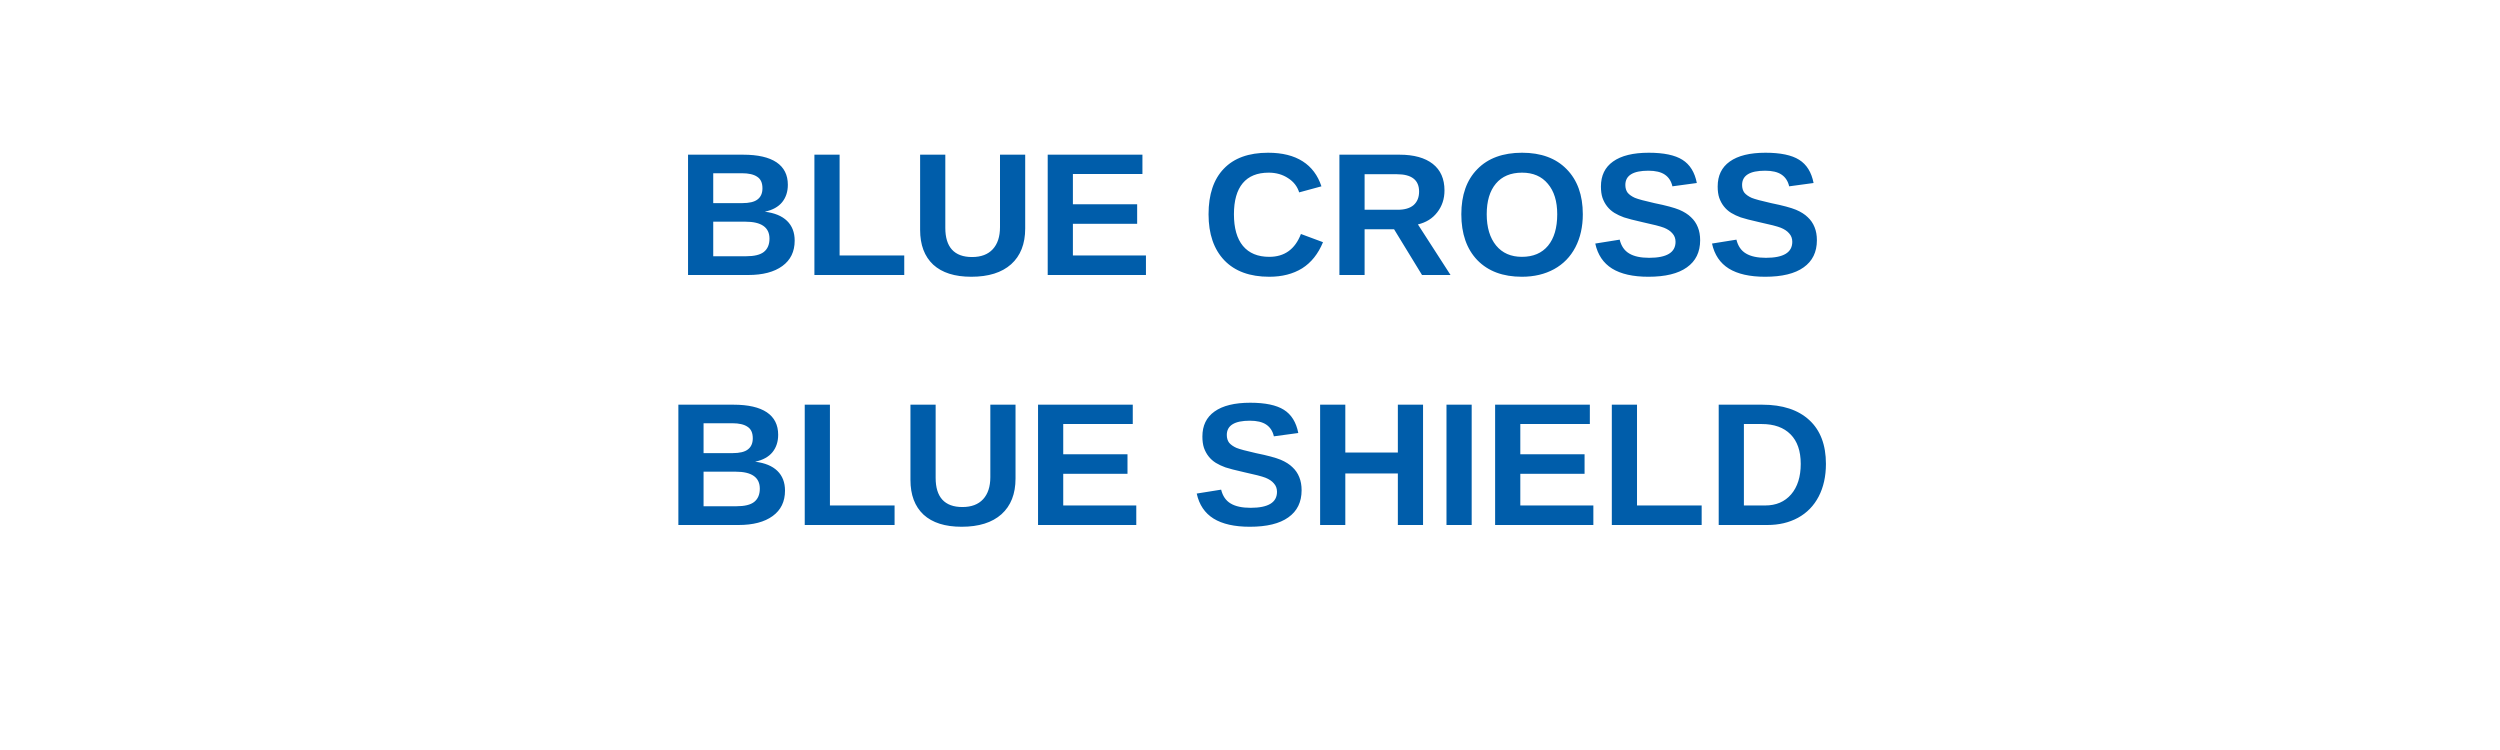
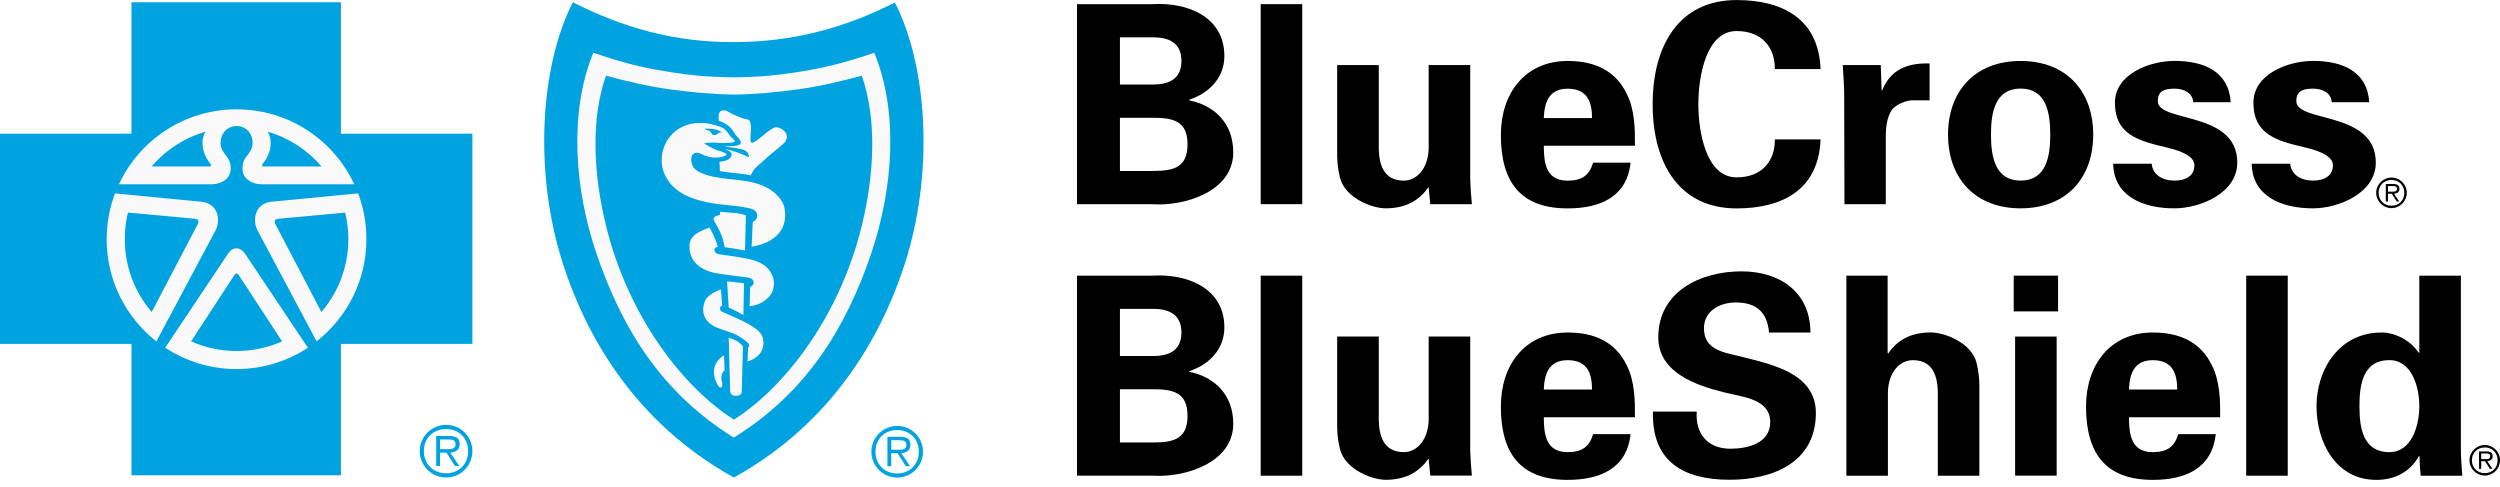
- <svg xmlns="http://www.w3.org/2000/svg" viewBox="0 0 200 60">
-   <text x="100" y="22" text-anchor="middle" font-family="Arial,sans-serif" font-weight="700" font-size="14" fill="#005DAA">BLUE CROSS</text>
-   <text x="100" y="42" text-anchor="middle" font-family="Arial,sans-serif" font-weight="700" font-size="14" fill="#005DAA">BLUE SHIELD</text>
+ <svg xmlns="http://www.w3.org/2000/svg" width="190" height="37" viewBox="0 0 190 37" fill="none">
+   <g id="BCBS Logo" clip-path="url(#clip0_5539_17203)">
+     <g id="Group">
+       <g id="Group_2">
+         <path id="Vector" d="M81.852 15.517V0.317H87.558C90.274 0.149 93.052 1.287 93.052 4.255C93.052 5.917 91.892 7.077 90.38 7.58V7.624C92.298 8.025 93.727 9.352 93.727 11.584C93.727 14.595 89.939 15.689 87.602 15.521H81.852V15.517ZM87.663 6.42C89.035 6.42 89.789 5.851 89.789 4.63C89.789 3.408 89.03 2.839 87.663 2.839H85.115V6.424H87.663V6.42ZM87.663 12.99C89.202 12.99 90.252 12.717 90.252 10.971C90.252 9.224 89.198 8.951 87.663 8.951H85.115V12.995H87.663V12.99Z" fill="black" />
+         <path id="Vector_2" d="M98.97 0.316V15.516H95.812V0.316H98.97Z" fill="black" />
+         <path id="Vector_3" d="M108.574 14.21C107.9 15.18 106.912 15.833 105.311 15.833C104.258 15.833 102.216 15.034 101.837 13.495C101.669 12.843 101.625 12.168 101.625 11.811V4.945H104.787V11.286C104.804 12.424 105.122 13.729 106.683 13.729C107.671 13.729 108.535 12.825 108.579 11.286V4.945H111.736V13.623C111.758 14.254 111.798 14.889 111.864 15.52H108.702L108.574 14.214V14.21Z" fill="black" />
+         <path id="Vector_4" d="M117.329 11.075C117.329 12.442 117.519 13.73 119.142 13.73C120.235 13.73 120.782 13.329 121.078 12.363H123.922C123.648 14.973 121.602 15.838 119.142 15.838C115.522 15.838 114.066 13.796 114.066 10.255C114.066 7.076 115.918 4.633 119.142 4.633C121.122 4.633 122.762 5.307 123.648 7.16C123.944 7.75 124.089 8.381 124.173 9.056C124.257 9.708 124.257 10.383 124.257 11.075H117.329ZM120.994 8.972C120.994 7.812 120.681 6.741 119.142 6.741C117.691 6.741 117.374 7.817 117.329 8.972H120.994Z" fill="black" />
+         <path id="Vector_5" d="M134.888 5.242C134.91 3.642 133.94 2.359 131.982 2.359C129.667 2.359 129.076 5.789 129.076 7.919C129.076 10.049 129.667 13.48 131.982 13.48C133.94 13.48 134.91 12.196 134.888 10.596H138.363C138.217 14.406 135.479 15.839 131.982 15.839C127.581 15.839 125.602 12.364 125.602 7.924C125.602 3.483 127.581 0.004 131.982 0.004C135.479 0.004 138.217 1.437 138.363 5.247H134.888V5.242Z" fill="black" />
+         <path id="Vector_6" d="M142.939 4.947L143.001 6.865H143.045C143.72 5.203 145.069 4.779 146.648 4.823V7.623H145.281C144.751 7.668 144.059 7.959 143.742 8.404C143.402 8.995 143.34 9.581 143.318 10.278V15.521H140.179L140.157 7.055C140.157 6.614 140.095 5.727 140.051 4.947H142.935H142.939Z" fill="black" />
+         <path id="Vector_7" d="M153.567 15.833C150.114 15.833 148.051 13.558 148.051 10.233C148.051 6.908 150.114 4.633 153.567 4.633C157.02 4.633 159.084 6.908 159.084 10.233C159.084 13.558 157.02 15.833 153.567 15.833ZM153.567 13.725C155.503 13.725 155.82 11.913 155.82 10.229C155.82 8.544 155.507 6.732 153.567 6.732C151.627 6.732 151.314 8.544 151.314 10.229C151.314 11.913 151.631 13.725 153.567 13.725Z" fill="black" />
+         <path id="Vector_8" d="M166.687 7.769C166.643 7.054 165.972 6.737 165.254 6.737C164.389 6.737 163.993 6.988 163.993 7.685C163.993 9.347 170.034 8.399 170.034 12.359C170.034 14.674 167.212 15.834 165.254 15.834C162.789 15.834 160.641 14.864 160.602 12.443H163.53C163.591 13.263 164.328 13.726 165.258 13.726C166.122 13.726 166.775 13.369 166.775 12.549C166.775 11.728 165.258 11.349 164.628 11.199C162.608 10.714 160.734 10.273 160.734 7.808C160.734 5.599 163.41 4.629 165.262 4.629C167.494 4.629 169.39 5.427 169.535 7.769H166.691H166.687Z" fill="black" />
+         <path id="Vector_9" d="M177.214 7.769C177.174 7.054 176.5 6.737 175.781 6.737C174.917 6.737 174.52 6.988 174.52 7.685C174.52 9.347 180.561 8.399 180.561 12.359C180.561 14.674 177.739 15.834 175.781 15.834C173.316 15.834 171.169 14.864 171.129 12.443H174.057C174.119 13.263 174.859 13.726 175.785 13.726C176.65 13.726 177.302 13.369 177.302 12.549C177.302 11.728 175.785 11.349 175.155 11.199C173.131 10.714 171.261 10.273 171.261 7.808C171.261 5.599 173.933 4.629 175.79 4.629C178.021 4.629 179.917 5.427 180.063 7.769H177.219H177.214Z" fill="black" />
+         <path id="Vector_10" d="M81.852 36.154V20.95H87.558C90.274 20.782 93.052 21.92 93.052 24.887C93.052 26.55 91.892 27.709 90.38 28.212V28.252C92.298 28.653 93.727 29.98 93.727 32.212C93.727 35.223 89.939 36.317 87.602 36.149H81.852V36.154ZM87.663 27.057C89.035 27.057 89.789 26.488 89.789 25.266C89.789 24.045 89.03 23.476 87.663 23.476H85.115V27.057H87.663ZM87.663 33.627C89.202 33.627 90.252 33.354 90.252 31.603C90.252 29.852 89.198 29.583 87.663 29.583H85.115V33.627H87.663Z" fill="black" />
+         <path id="Vector_11" d="M98.97 20.95V36.154H95.812V20.95H98.97Z" fill="black" />
+         <path id="Vector_12" d="M108.574 34.843C107.9 35.813 106.912 36.465 105.311 36.465C104.258 36.465 102.216 35.667 101.837 34.128C101.669 33.476 101.625 32.801 101.625 32.444V25.578H104.787V31.919C104.804 33.057 105.122 34.362 106.683 34.362C107.671 34.362 108.535 33.458 108.579 31.919V25.578H111.736V34.252C111.758 34.882 111.798 35.517 111.864 36.148H108.702L108.574 34.843Z" fill="black" />
+         <path id="Vector_13" d="M117.329 31.707C117.329 33.079 117.519 34.362 119.142 34.362C120.235 34.362 120.782 33.961 121.078 32.995H123.922C123.648 35.606 121.602 36.47 119.142 36.47C115.522 36.47 114.066 34.428 114.066 30.892C114.066 27.712 115.918 25.27 119.142 25.27C121.122 25.27 122.762 25.944 123.648 27.796C123.944 28.387 124.089 29.018 124.173 29.692C124.257 30.345 124.257 31.02 124.257 31.712H117.329V31.707ZM120.994 29.604C120.994 28.444 120.681 27.373 119.142 27.373C117.691 27.373 117.374 28.449 117.329 29.604H120.994Z" fill="black" />
+         <path id="Vector_14" d="M134.448 25.284C134.32 23.745 133.5 22.987 131.921 22.987C130.722 22.987 129.5 23.617 129.5 24.944C129.5 26.589 130.973 26.774 132.278 27.092C134.593 27.683 138.006 28.335 138.006 31.387C138.006 35.157 134.721 36.462 131.458 36.462C127.983 36.462 125.523 35.117 125.624 31.281H128.953C128.825 32.965 129.796 34.103 131.502 34.103C132.807 34.103 134.536 33.702 134.536 32.079C134.536 30.289 132.366 30.165 131.061 29.826C128.936 29.301 126.03 28.331 126.03 25.637C126.03 22.162 129.231 20.623 132.349 20.623C135.299 20.623 137.592 22.224 137.592 25.275H134.452L134.448 25.284Z" fill="black" />
+         <path id="Vector_15" d="M140.324 36.154V20.949H143.459V26.823L143.504 26.867C144.156 25.897 145.148 25.266 146.745 25.266C147.798 25.266 149.84 26.047 150.219 27.581C150.387 28.234 150.431 28.909 150.431 29.266V36.154H147.274V29.795C147.252 28.657 146.939 27.374 145.378 27.374C144.39 27.374 143.526 28.26 143.481 29.795V36.154H140.324Z" fill="black" />
+         <path id="Vector_16" d="M156.412 20.949V23.666H153.043V20.949H156.412ZM156.306 25.579V36.149H153.149V25.579H156.306Z" fill="black" />
+         <path id="Vector_17" d="M161.802 31.707C161.802 33.079 161.992 34.362 163.614 34.362C164.708 34.362 165.255 33.961 165.55 32.995H168.394C168.121 35.606 166.079 36.47 163.614 36.47C159.994 36.47 158.539 34.428 158.539 30.892C158.539 27.712 160.391 25.27 163.614 25.27C165.594 25.27 167.235 25.944 168.121 27.796C168.417 28.387 168.562 29.018 168.65 29.692C168.734 30.345 168.734 31.02 168.734 31.712H161.807L161.802 31.707ZM165.467 29.604C165.467 28.444 165.153 27.373 163.614 27.373C162.164 27.373 161.846 28.449 161.802 29.604H165.467Z" fill="black" />
+         <path id="Vector_18" d="M173.868 20.949V36.154H170.711V20.949H173.868Z" fill="black" />
+         <path id="Vector_19" d="M183.868 20.949H187.026V34.046C187.026 34.742 187.087 35.457 187.132 36.154H183.97C183.926 35.646 183.886 35.161 183.886 34.659H183.842C183.145 35.902 181.968 36.471 180.601 36.471C177.505 36.471 176.055 33.587 176.055 30.871C176.055 28.154 177.717 25.271 181.002 25.271C182.096 25.271 183.233 25.923 183.824 26.81H183.868V20.958V20.949ZM181.593 34.363C183.3 34.363 183.868 32.322 183.868 30.866C183.868 29.411 183.3 27.37 181.593 27.37C179.574 27.37 179.318 29.244 179.318 30.866C179.318 32.489 179.569 34.363 181.593 34.363Z" fill="black" />
+       </g>
+       <g id="Group_3">
+         <path id="Vector_20" d="M33.905 35.969C32.926 35.969 32.216 35.268 32.216 34.285C32.216 33.301 32.922 32.609 33.905 32.609C34.888 32.609 35.58 33.315 35.58 34.285C35.58 35.255 34.879 35.969 33.905 35.969ZM33.905 32.287C32.798 32.287 31.898 33.187 31.898 34.285C31.898 35.383 32.798 36.291 33.905 36.291C35.012 36.291 35.902 35.392 35.902 34.285C35.902 33.178 35.007 32.287 33.905 32.287Z" fill="#00A3E0" />
+         <path id="Vector_21" d="M33.853 34.134H33.448V33.397H34.078C34.352 33.397 34.621 33.437 34.621 33.759C34.621 34.191 34.171 34.138 33.853 34.138M34.938 33.768C34.938 33.353 34.735 33.133 34.14 33.133H33.152V35.417H33.443V34.403H33.933L34.577 35.417H34.907L34.228 34.403C34.625 34.367 34.934 34.2 34.934 33.763" fill="#00A3E0" />
+         <path id="Vector_22" d="M25.911 10.16V0.172H9.992V10.16H0V26.136H9.992V36.123H25.911V26.136H35.903V10.16H25.911Z" fill="#00A3E0" />
+       </g>
+       <g id="Group_4">
+         <path id="Vector_23" d="M68.189 35.983C67.228 35.983 66.536 35.295 66.536 34.329C66.536 33.363 67.233 32.684 68.189 32.684C69.146 32.684 69.83 33.372 69.83 34.329C69.83 35.286 69.142 35.983 68.189 35.983ZM68.189 32.371C67.105 32.371 66.223 33.249 66.223 34.329C66.223 35.409 67.105 36.296 68.189 36.296C69.274 36.296 70.147 35.414 70.147 34.329C70.147 33.244 69.27 32.371 68.189 32.371Z" fill="#00A3E0" />
+         <path id="Vector_24" d="M68.133 34.179H67.736V33.456H68.354C68.627 33.456 68.887 33.5 68.887 33.813C68.887 34.232 68.446 34.179 68.133 34.179ZM69.196 33.813C69.196 33.411 68.998 33.195 68.415 33.195H67.445V35.435H67.732V34.439H68.213L68.843 35.435H69.165L68.495 34.439C68.887 34.408 69.192 34.245 69.192 33.808" fill="#00A3E0" />
+         <path id="Vector_25" d="M68.011 0.19C64.149 2.139 60.295 3.184 55.775 3.201C51.255 3.214 47.401 2.121 43.534 0.172C40.994 5.168 40.593 13.286 42.789 20.064C44.905 26.599 49.006 32.547 55.775 36.291C62.544 32.551 66.644 26.599 68.761 20.064C70.957 13.282 70.551 5.186 68.016 0.19" fill="#00A3E0" />
+       </g>
+       <path id="Vector_26" d="M24.068 25.94V25.953L19.535 17.438C19.204 16.71 19.35 15.507 20.593 15.335L27.217 14.695C27.627 15.776 27.847 16.953 27.847 18.174C27.847 21.323 26.37 24.132 24.068 25.935" fill="#F9F9F9" />
+       <path id="Vector_27" d="M23.407 26.429H23.402C21.846 27.448 19.98 28.048 17.979 28.048C15.976 28.048 14.111 27.448 12.555 26.425L17.361 19.237C17.718 18.735 18.252 18.774 18.591 19.237L23.398 26.425H23.402L23.407 26.429Z" fill="#F9F9F9" />
+       <path id="Vector_28" d="M8.11 18.178C8.11 16.953 8.33 15.78 8.74 14.699L15.359 15.339C16.603 15.511 16.744 16.714 16.418 17.442L11.88 25.957V25.944C9.583 24.136 8.105 21.331 8.105 18.183" fill="#F9F9F9" />
+       <path id="Vector_29" d="M17.98 20.785C17.928 20.785 17.879 20.807 17.839 20.864L14.523 25.944C15.577 26.416 16.75 26.676 17.98 26.676C19.211 26.676 20.379 26.416 21.438 25.944L18.117 20.864C18.078 20.812 18.029 20.785 17.98 20.785Z" fill="#00A3E0" />
+       <path id="Vector_30" d="M14.736 16.619L9.722 16.156C9.568 16.805 9.484 17.483 9.484 18.176C9.484 20.297 10.256 22.228 11.53 23.714L15.045 17.007C15.129 16.8 15.102 16.646 14.741 16.619" fill="#00A3E0" />
+       <path id="Vector_31" d="M17.982 8.309C21.937 8.309 25.355 10.637 26.924 14.006H19.9C18.899 13.984 18.453 13.397 18.436 12.921C18.409 12.357 18.502 12.176 18.969 11.572C19.477 10.893 19.128 9.596 17.982 9.574C16.835 9.596 16.482 10.897 16.994 11.572C17.461 12.176 17.55 12.357 17.527 12.921C17.51 13.397 17.069 13.984 16.064 14.006H9.039C10.609 10.637 14.022 8.309 17.982 8.309Z" fill="#F9F9F9" />
+       <path id="Vector_32" d="M24.438 12.649C23.376 11.41 21.956 10.475 20.342 10.008C20.845 10.841 20.434 11.93 19.963 12.446C19.874 12.534 19.919 12.627 19.998 12.649H24.438Z" fill="#00A3E0" />
+       <path id="Vector_33" d="M21.219 16.619C20.857 16.646 20.831 16.8 20.915 17.007L24.425 23.714C25.703 22.224 26.475 20.292 26.475 18.176C26.475 17.483 26.391 16.809 26.233 16.156L21.219 16.619Z" fill="#00A3E0" />
+       <path id="Vector_34" d="M15.62 10.008C14.002 10.475 12.586 11.406 11.523 12.649H15.964C16.043 12.627 16.087 12.534 15.995 12.446C15.523 11.93 15.122 10.841 15.62 10.008Z" fill="#00A3E0" />
+       <path id="Vector_35" d="M66.204 19.291C64.303 24.865 61.336 29.808 55.771 33.257C55.771 33.257 55.771 33.257 55.779 33.261H55.771C50.206 29.808 47.238 24.865 45.338 19.287C43.649 14.331 43.239 8.532 45.091 4.008C47.873 4.965 49.505 5.26 51.022 5.494C52.433 5.714 53.694 5.851 55.766 5.877H55.775C57.839 5.851 59.104 5.714 60.515 5.494C62.028 5.26 63.659 4.965 66.446 4.008C68.303 8.532 67.888 14.335 66.204 19.287" fill="#F9F9F9" />
+       <path id="Vector_36" d="M60.606 6.795C58.979 7.011 57.365 7.174 55.782 7.187H55.773C54.181 7.174 52.572 7.011 50.945 6.795C49.318 6.574 47.743 6.204 46.054 5.754C44.873 9.096 45.124 13.316 46.037 17.069C47.743 24.142 52.012 29.517 55.778 31.89C59.543 29.521 63.812 24.142 65.518 17.069C66.427 13.316 66.674 9.096 65.496 5.754C63.812 6.204 62.233 6.574 60.611 6.795" fill="#00A3E0" />
+       <path id="Vector_37" d="M59.768 10.565C59.684 10.843 59.618 10.838 59.437 11.01C59.058 11.354 58.555 11.707 58.066 12.179C57.752 12.479 57.448 12.655 57.223 13.017C57.17 13.096 57.056 13.321 57.056 13.321C56.218 13.153 55.367 13.136 54.714 13.003L54.683 12.289C54.683 12.289 55.521 12.28 55.605 11.777C55.605 11.751 55.587 11.597 55.495 11.526C55.38 11.442 55.129 11.35 55.071 11.328C55.706 11.429 56.262 11.658 56.915 11.945C56.954 11.879 56.848 11.636 56.8 11.583C56.712 11.482 56.61 11.403 56.381 11.35C55.984 11.248 55.032 11.129 55.032 11.129C55.032 11.129 55.376 11.116 55.839 11.098C56.041 11.068 56.249 10.984 56.293 10.918C56.341 10.816 56.275 10.657 56.139 10.508C56.046 10.406 55.949 10.313 55.874 10.208C55.777 10.071 55.653 9.82 55.481 9.665C55.27 9.414 54.63 9.171 54.63 9.171C54.63 9.171 54.578 8.744 54.683 8.536C54.763 8.382 55.102 8.364 55.212 8.417C55.689 8.686 56.231 8.977 56.87 9.092C57.003 9.189 57.007 9.22 57.047 9.414C57.139 9.842 56.972 10.468 57.06 10.768C57.104 10.865 57.197 10.86 57.272 10.821C57.867 10.503 58.268 9.947 58.872 9.692C59.155 9.573 59.957 9.978 59.776 10.565" fill="#F9F9F9" />
+       <path id="Vector_38" d="M57.122 18.744C57.122 18.744 57.197 17.479 57.206 16.87C57.541 16.738 57.616 16.407 57.488 16.139C57.418 15.989 57.166 15.883 57.017 15.843C56.32 15.667 55.685 15.636 54.966 15.556C54.336 15.49 53.837 15.406 53.26 15.257C52.078 14.952 51.077 14.41 50.552 13.334C49.904 12.002 50.486 10.353 51.76 9.687C52.726 9.185 53.811 9.282 54.785 9.652C55.125 9.784 55.306 10.075 55.513 10.362C55.605 10.49 55.751 10.543 55.83 10.684C55.879 10.763 55.769 10.803 55.724 10.812C55.513 10.873 54.798 10.882 54.565 10.856C54.274 10.816 53.789 10.834 53.498 10.896C53.802 11.068 54.133 11.284 54.437 11.403C54.622 11.473 54.768 11.473 54.94 11.557C55.01 11.592 55.213 11.649 55.213 11.746C55.191 11.839 55.023 11.874 54.9 11.914C54.627 11.989 54.247 12.007 53.895 11.923C53.339 11.795 53.079 11.469 52.735 11.672C52.505 11.808 52.501 12.121 52.576 12.439C52.7 12.933 53.215 13.136 53.652 13.281C55.169 13.771 56.792 13.493 58.273 14.256C58.846 14.551 59.495 15.146 59.614 15.781C60.121 18.431 57.127 18.744 57.127 18.744" fill="#F9F9F9" />
+       <path id="Vector_39" d="M54.726 16.098C54.726 16.098 55.026 16.129 55.753 16.177C56.313 16.217 56.688 16.372 56.688 16.372L56.618 19.039C56.022 18.925 55.634 18.863 55.079 18.788C54.898 17.822 54.664 17.492 54.276 16.782C54.188 16.619 54.263 16.557 54.289 16.517C54.342 16.42 54.73 16.323 54.73 16.323L54.721 16.094L54.726 16.098Z" fill="#F9F9F9" />
+       <path id="Vector_40" d="M58.779 21.91C58.678 22.342 58.4 22.686 57.946 22.96C57.469 23.246 56.971 23.268 56.971 23.268L57.011 21.805C57.011 21.805 57.121 21.778 57.196 21.685C57.271 21.593 57.289 21.531 57.271 21.403C57.258 21.319 57.192 21.209 57.059 21.152C56.914 21.09 56.693 21.068 56.601 21.059C55.877 20.971 55.216 20.892 54.511 20.777C53.232 20.57 52.328 19.833 52.403 18.616C52.456 17.796 53.316 17.54 53.924 17.289C54.123 17.642 54.303 18.021 54.374 18.211C54.489 18.537 54.55 18.753 54.55 18.753C54.55 18.753 54.277 18.802 54.299 19.026C54.321 19.225 54.541 19.309 54.678 19.331C55.573 19.454 56.759 19.604 57.39 19.816C57.809 19.961 58.219 20.195 58.453 20.521C58.806 21.011 58.889 21.408 58.77 21.919" fill="#F9F9F9" />
+       <path id="Vector_41" d="M55.258 21.383C55.84 21.449 56.051 21.471 56.545 21.528L56.497 23.945L55.937 23.64L55.381 23.372L55.258 21.383Z" fill="#F9F9F9" />
+       <path id="Vector_42" d="M57.507 27.115C57.19 27.38 56.811 27.468 56.811 27.468L56.85 26.436C56.85 26.436 56.965 26.33 56.934 26.202C56.881 25.995 56.145 25.501 55.752 25.351C55.351 25.192 54.817 25.043 54.434 24.875C53.547 24.491 53.226 23.711 53.587 22.864C53.719 22.551 54.072 22.335 54.271 22.221C54.482 22.097 54.791 22 54.791 22L54.884 23.208C54.884 23.208 54.769 23.252 54.734 23.358C54.667 23.57 54.861 23.689 54.914 23.711C55.496 23.971 56.343 24.306 56.961 24.672C57.759 25.14 58.023 25.479 58.023 26.044C58.023 26.551 57.807 26.873 57.512 27.119" fill="#F9F9F9" />
+       <path id="Vector_43" d="M56.371 29.734C56.371 29.923 56.296 30.073 55.934 30.082C55.634 30.082 55.502 29.98 55.493 29.668C55.444 28.278 55.383 25.668 55.383 25.668C55.383 25.668 55.775 25.787 55.961 25.897C56.018 25.928 56.221 26.06 56.401 26.246C56.437 26.299 56.468 26.312 56.463 26.396C56.441 27.41 56.379 29.288 56.375 29.734" fill="#F9F9F9" />
+       <path id="Vector_44" d="M54.835 28.586C54.782 28.952 54.932 29.107 54.896 29.279C54.835 29.557 54.658 29.473 54.552 29.265C54.407 28.988 54.31 28.847 54.27 28.419C54.204 27.74 54.544 27.413 54.698 27.259C54.865 27.092 55.02 27.008 55.02 27.008L55.073 28.15C55.073 28.15 54.888 28.22 54.835 28.586Z" fill="#F9F9F9" />
+       <path id="Vector_45" d="M53.917 9.941C54.106 10.074 54.067 10.312 54.336 10.263C54.477 10.241 54.56 10.153 54.684 10.065C54.702 10.056 54.843 10.074 54.882 10.087C54.583 9.783 53.983 9.783 53.586 9.77C53.687 9.964 53.798 9.862 53.912 9.937" fill="#00A3E0" />
+     </g>
+     <g id="Group_5">
+       <path id="Vector_46" d="M181.754 15.633C181.185 15.633 180.775 15.223 180.775 14.654C180.775 14.085 181.185 13.679 181.754 13.679C182.323 13.679 182.728 14.089 182.728 14.654C182.728 15.218 182.323 15.633 181.754 15.633ZM181.754 13.494C181.11 13.494 180.59 14.019 180.59 14.654C180.59 15.289 181.11 15.818 181.754 15.818C182.398 15.818 182.914 15.293 182.914 14.654C182.914 14.014 182.393 13.494 181.754 13.494Z" fill="black" />
+       <path id="Vector_47" d="M181.722 14.566H181.488V14.139H181.854C182.013 14.139 182.171 14.161 182.171 14.346C182.171 14.597 181.911 14.566 181.726 14.566M182.357 14.355C182.357 14.117 182.237 13.984 181.894 13.984H181.32V15.312H181.488V14.725H181.774L182.149 15.312H182.343L181.946 14.725C182.176 14.703 182.357 14.606 182.357 14.355Z" fill="black" />
+     </g>
+     <g id="Group_6">
+       <path id="Vector_48" d="M188.844 35.959C188.275 35.959 187.865 35.549 187.865 34.98C187.865 34.411 188.275 34.005 188.844 34.005C189.413 34.005 189.818 34.416 189.818 34.98C189.818 35.544 189.413 35.959 188.844 35.959ZM188.844 33.82C188.2 33.82 187.68 34.345 187.68 34.98C187.68 35.615 188.2 36.144 188.844 36.144C189.488 36.144 190.004 35.619 190.004 34.98C190.004 34.341 189.483 33.82 188.844 33.82Z" fill="black" />
+       <path id="Vector_49" d="M188.808 34.891H188.574V34.463H188.94C189.099 34.463 189.257 34.485 189.257 34.67C189.257 34.922 188.997 34.891 188.812 34.891M189.443 34.679C189.443 34.441 189.323 34.309 188.98 34.309H188.406V35.636H188.574V35.049H188.86L189.235 35.636H189.429L189.032 35.049C189.262 35.027 189.443 34.93 189.443 34.679Z" fill="black" />
+     </g>
+   </g>
+   <defs>
+     <clipPath id="clip0_5539_17203">
+       <rect width="190" height="36.467" fill="transparent" />
+     </clipPath>
+   </defs>
</svg>
